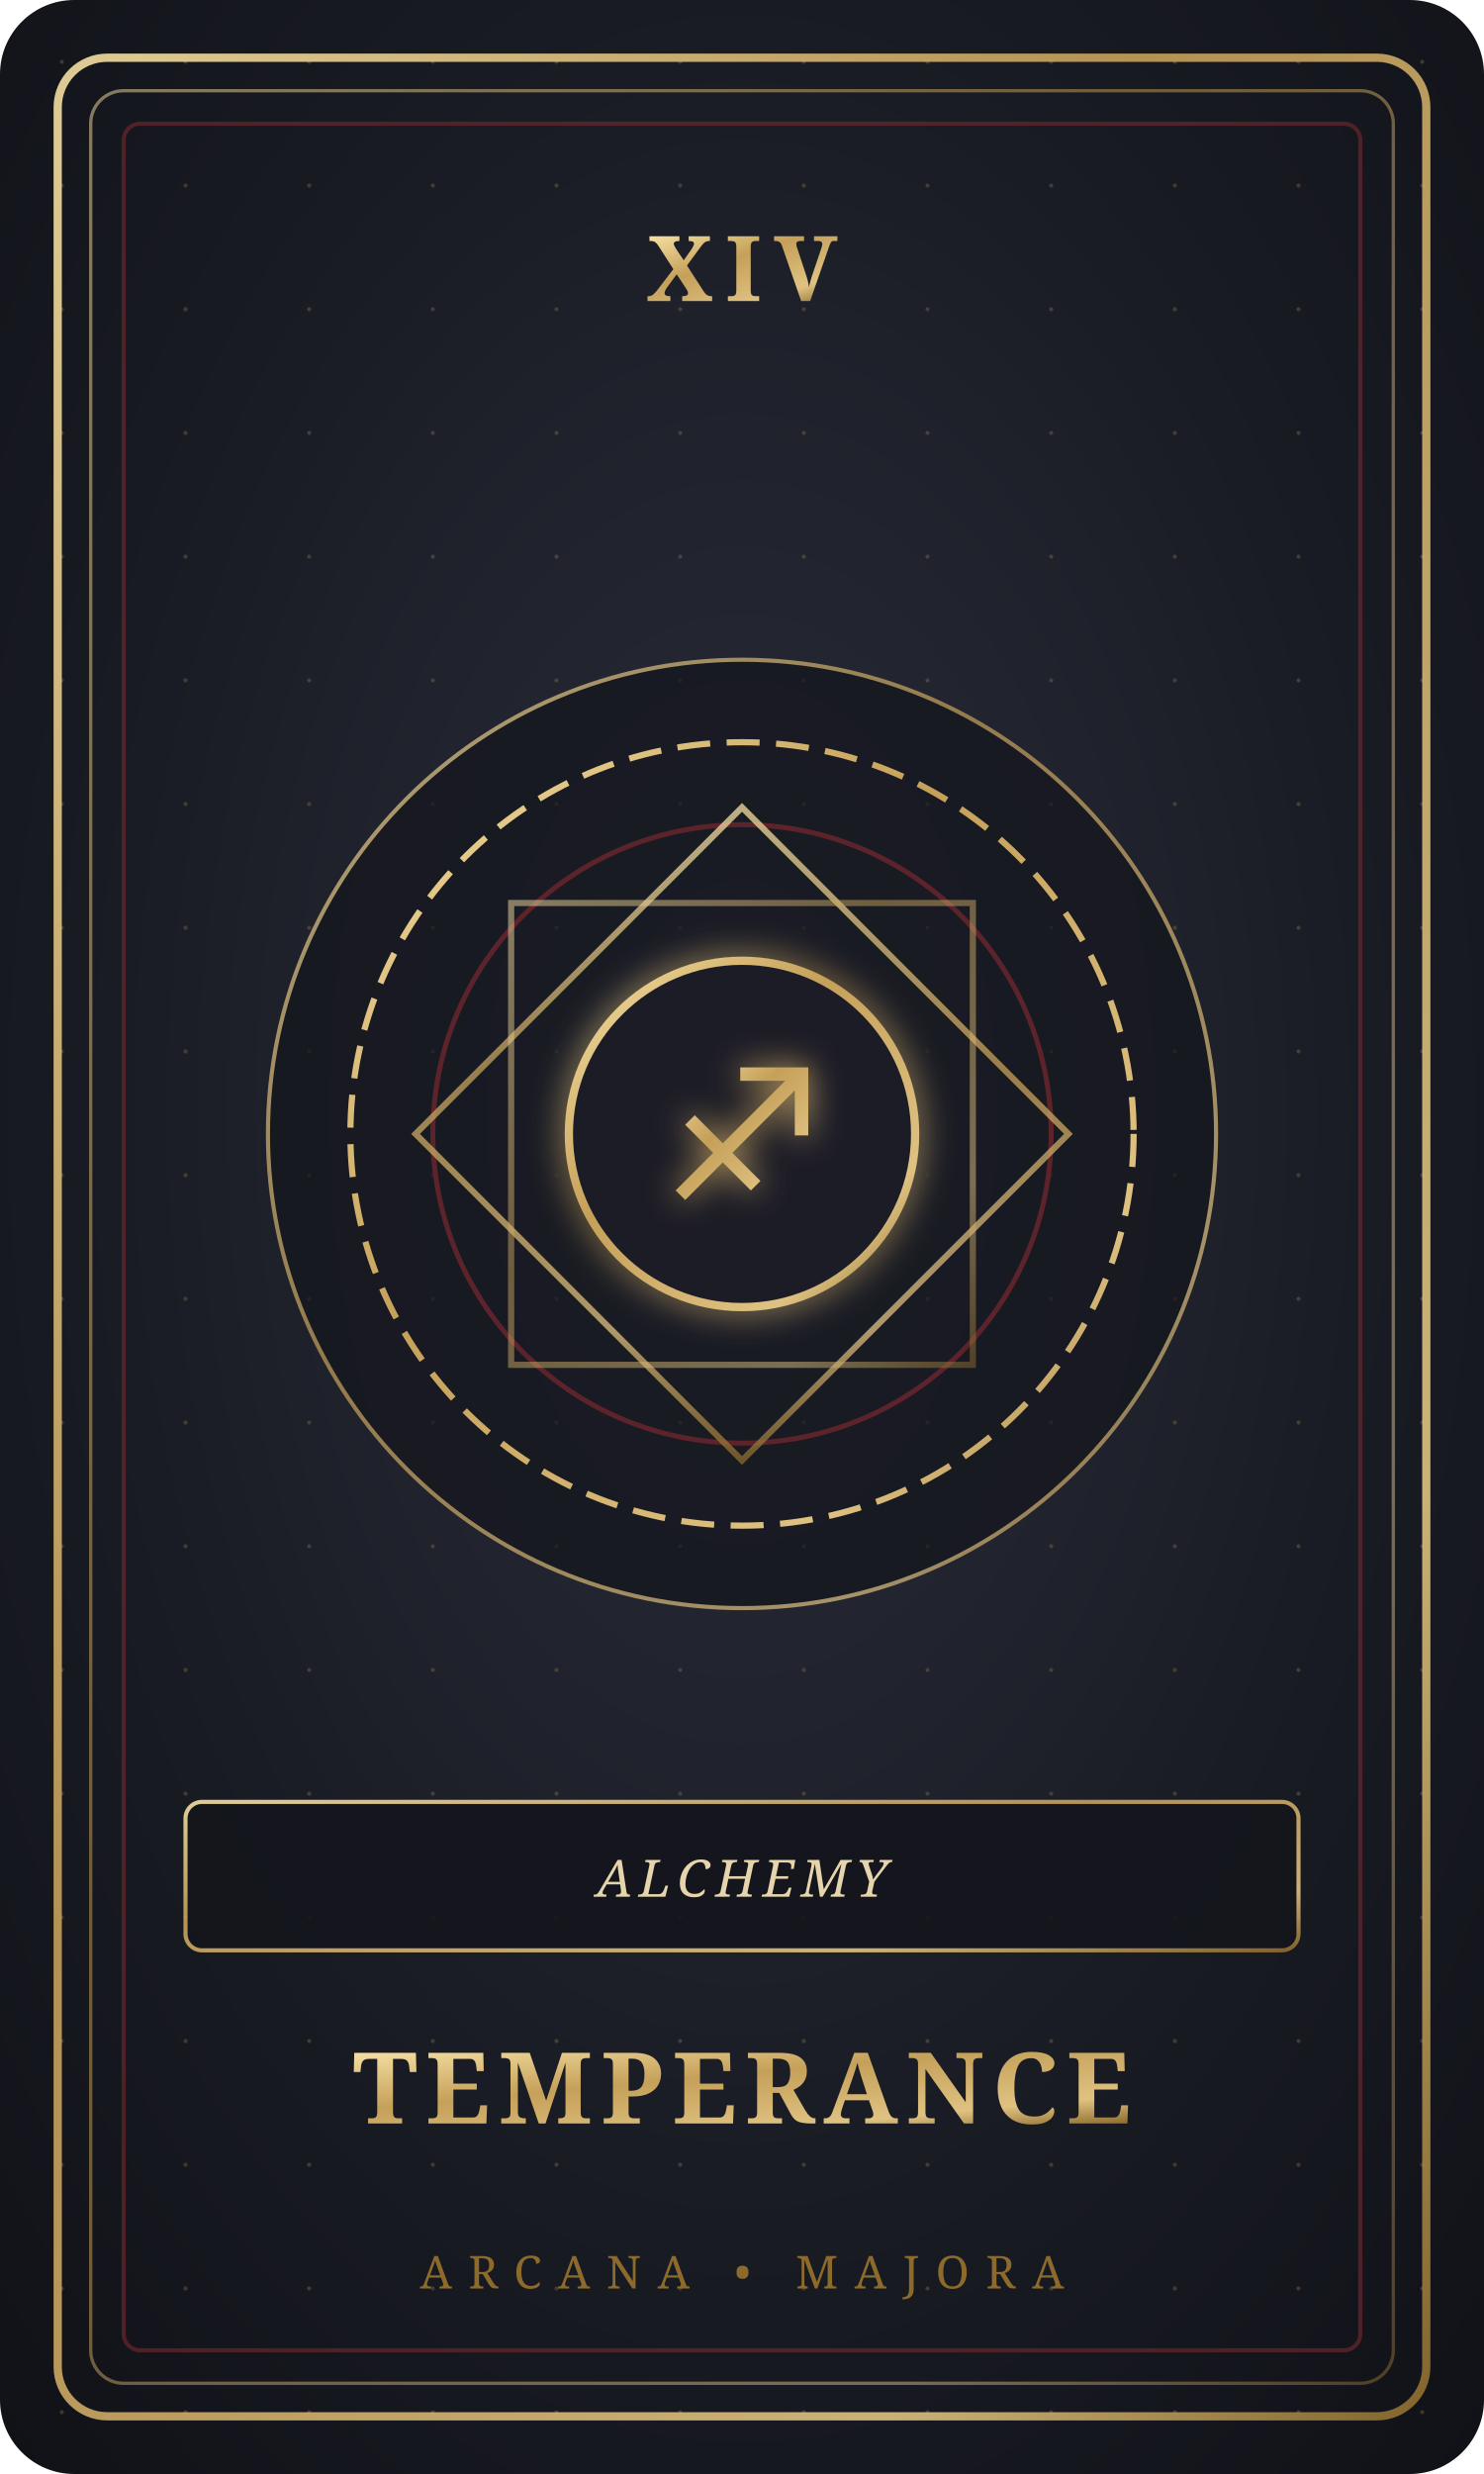
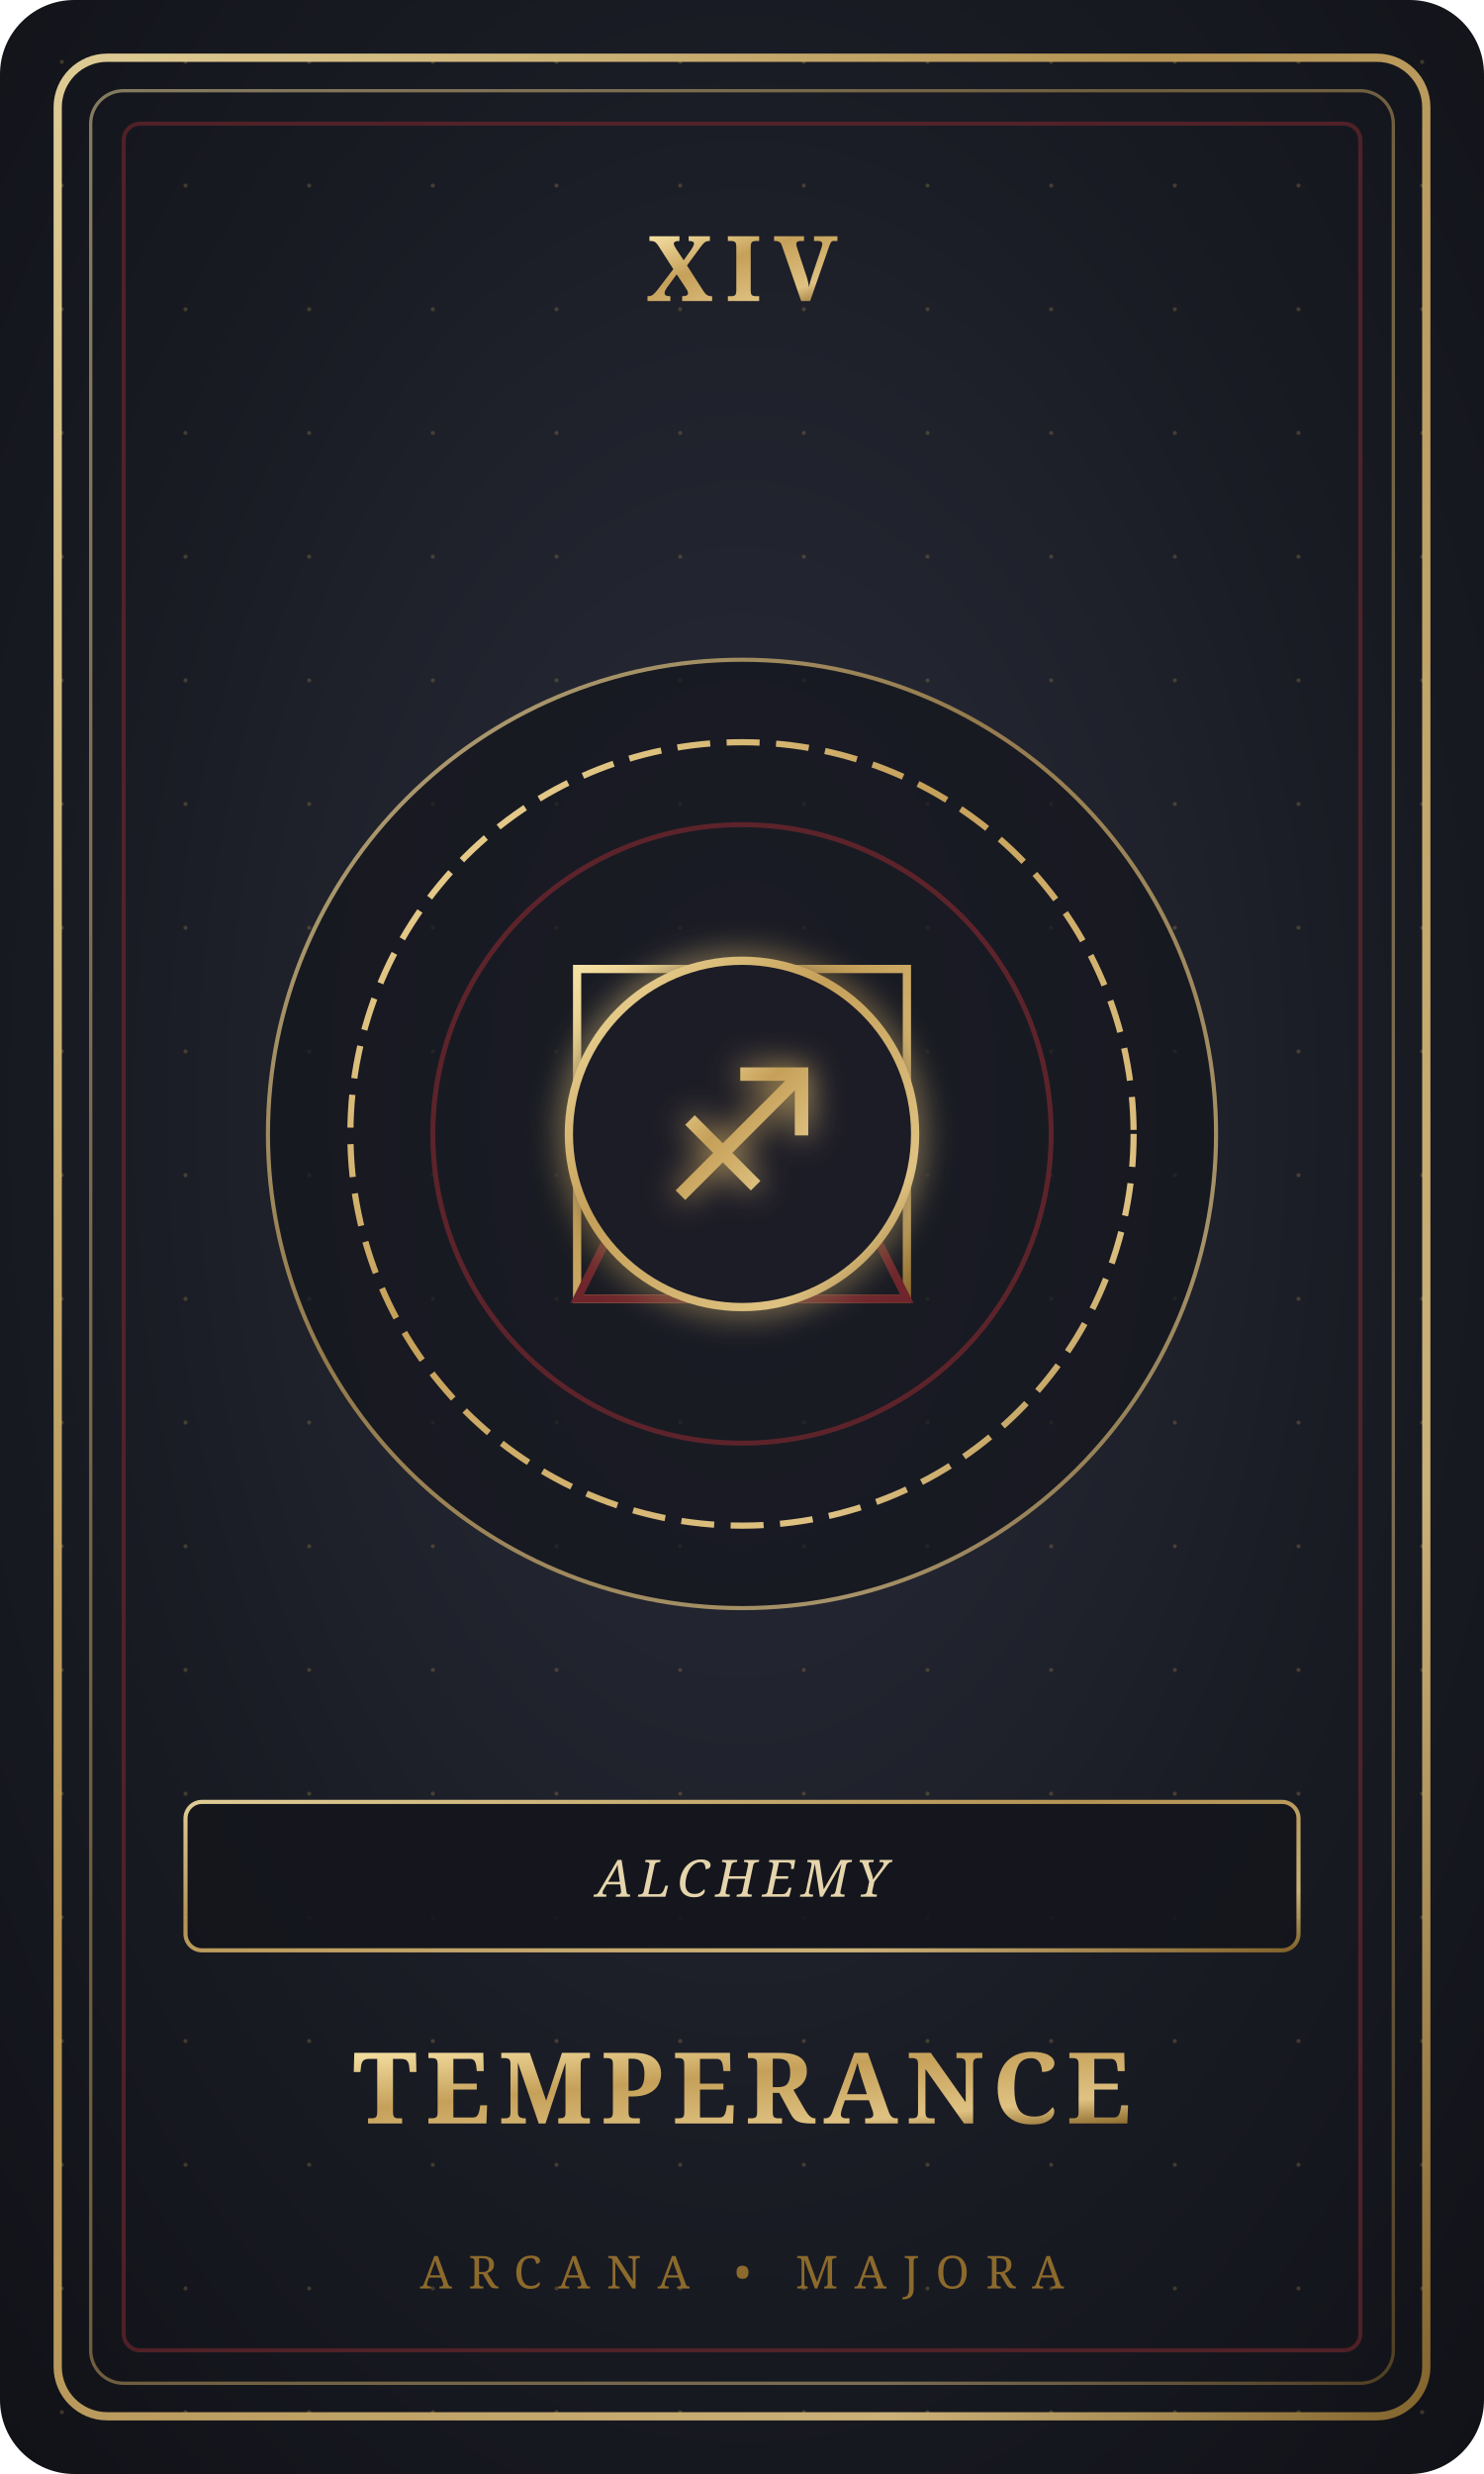
<svg xmlns="http://www.w3.org/2000/svg" viewBox="0 0 360 600" width="360" height="600">
  <defs>
    <radialGradient id="cardBg_14_temperance" cx="50%" cy="45%" r="80%">
      <stop offset="0%" stop-color="#2a2c3a" />
      <stop offset="60%" stop-color="#181a22" />
      <stop offset="100%" stop-color="#0f1015" />
    </radialGradient>
    <linearGradient id="gold_14_temperance" x1="0%" y1="0%" x2="100%" y2="100%">
      <stop offset="0%" stop-color="#f5e0a3" />
      <stop offset="40%" stop-color="#c5a059" />
      <stop offset="80%" stop-color="#dfc282" />
      <stop offset="100%" stop-color="#8c6a2c" />
    </linearGradient>
    <pattern id="parch_14_temperance" width="30" height="30" patternUnits="userSpaceOnUse">
      <circle cx="15" cy="15" r="0.5" fill="#c5a059" opacity="0.25" />
    </pattern>
    <filter id="glow_14_temperance" x="-30%" y="-30%" width="160%" height="160%">
      <feGaussianBlur stdDeviation="4" result="blur" />
      <feComposite in="SourceGraphic" in2="blur" operator="over" />
    </filter>
  </defs>
  <rect width="360" height="600" rx="18" fill="url(#cardBg_14_temperance)" />
  <rect width="360" height="600" rx="18" fill="url(#parch_14_temperance)" />
  <rect x="14" y="14" width="332" height="572" rx="12" fill="none" stroke="url(#gold_14_temperance)" stroke-width="2" opacity="0.9" />
  <rect x="22" y="22" width="316" height="556" rx="8" fill="none" stroke="url(#gold_14_temperance)" stroke-width="0.8" opacity="0.5" />
  <rect x="30" y="30" width="300" height="540" rx="4" fill="none" stroke="#6e262c" stroke-width="1" opacity="0.65" />
  <g transform="translate(180, 68)">
    <line x1="-120" y1="0" x2="-45" y2="0" stroke="url(#gold_14_temperance)" stroke-width="1" opacity="0.6" />
    <text x="0" y="5" text-anchor="middle" font-family="'Playfair Display', 'Cormorant Garamond', serif" font-size="22" font-weight="700" fill="url(#gold_14_temperance)" letter-spacing="3">XIV</text>
    <line x1="45" y1="0" x2="120" y2="0" stroke="url(#gold_14_temperance)" stroke-width="1" opacity="0.6" />
  </g>
  <g transform="translate(180, 275)">
    <circle r="115" fill="#14151c" stroke="url(#gold_14_temperance)" stroke-width="1" opacity="0.7" />
    <circle r="95" fill="none" stroke="url(#gold_14_temperance)" stroke-width="1.5" stroke-dasharray="8,4" />
    <circle r="75" fill="none" stroke="#6e262c" stroke-width="1.2" opacity="0.8" />
-     <rect x="-56" y="-56" width="112" height="112" fill="none" stroke="url(#gold_14_temperance)" stroke-width="1.5" transform="rotate(45)" opacity="0.75" />
-     <rect x="-56" y="-56" width="112" height="112" fill="none" stroke="url(#gold_14_temperance)" stroke-width="1.5" opacity="0.5" />
+     <rect x="-40" y="-40" width="80" height="80" fill="none" stroke="url(#gold_14_temperance)" stroke-width="2" />
+     <polygon points="0,-40 40,40 -40,40" fill="none" stroke="#6e262c" stroke-width="2" />
+     <circle r="40" fill="none" stroke="url(#gold_14_temperance)" stroke-width="1" opacity="0.5" />
    <circle r="42" fill="#1c1e28" stroke="url(#gold_14_temperance)" stroke-width="2" filter="url(#glow_14_temperance)" />
    <text x="0" y="16" text-anchor="middle" font-size="44" fill="url(#gold_14_temperance)" filter="url(#glow_14_temperance)">♐</text>
  </g>
  <g transform="translate(180, 455)">
    <rect x="-135" y="-18" width="270" height="36" rx="4" fill="#14151c" stroke="url(#gold_14_temperance)" stroke-width="1" opacity="0.9" />
    <text x="0" y="5" text-anchor="middle" font-family="'Cormorant Garamond', 'Noto Serif SC', serif" font-size="12.5" font-style="italic" fill="#e6d5ac" letter-spacing="1.5">ALCHEMY</text>
  </g>
  <text x="180" y="515" text-anchor="middle" font-family="'Playfair Display', 'Cormorant Garamond', serif" font-size="24" font-weight="700" fill="url(#gold_14_temperance)" letter-spacing="2">TEMPERANCE</text>
  <line x1="80" y1="535" x2="280" y2="535" stroke="url(#gold_14_temperance)" stroke-width="1" opacity="0.6" />
  <text x="180" y="555" text-anchor="middle" font-family="'Cormorant Garamond', serif" font-size="11" fill="#8c6a2c" letter-spacing="4">ARCANA • MAJORA</text>
</svg>
